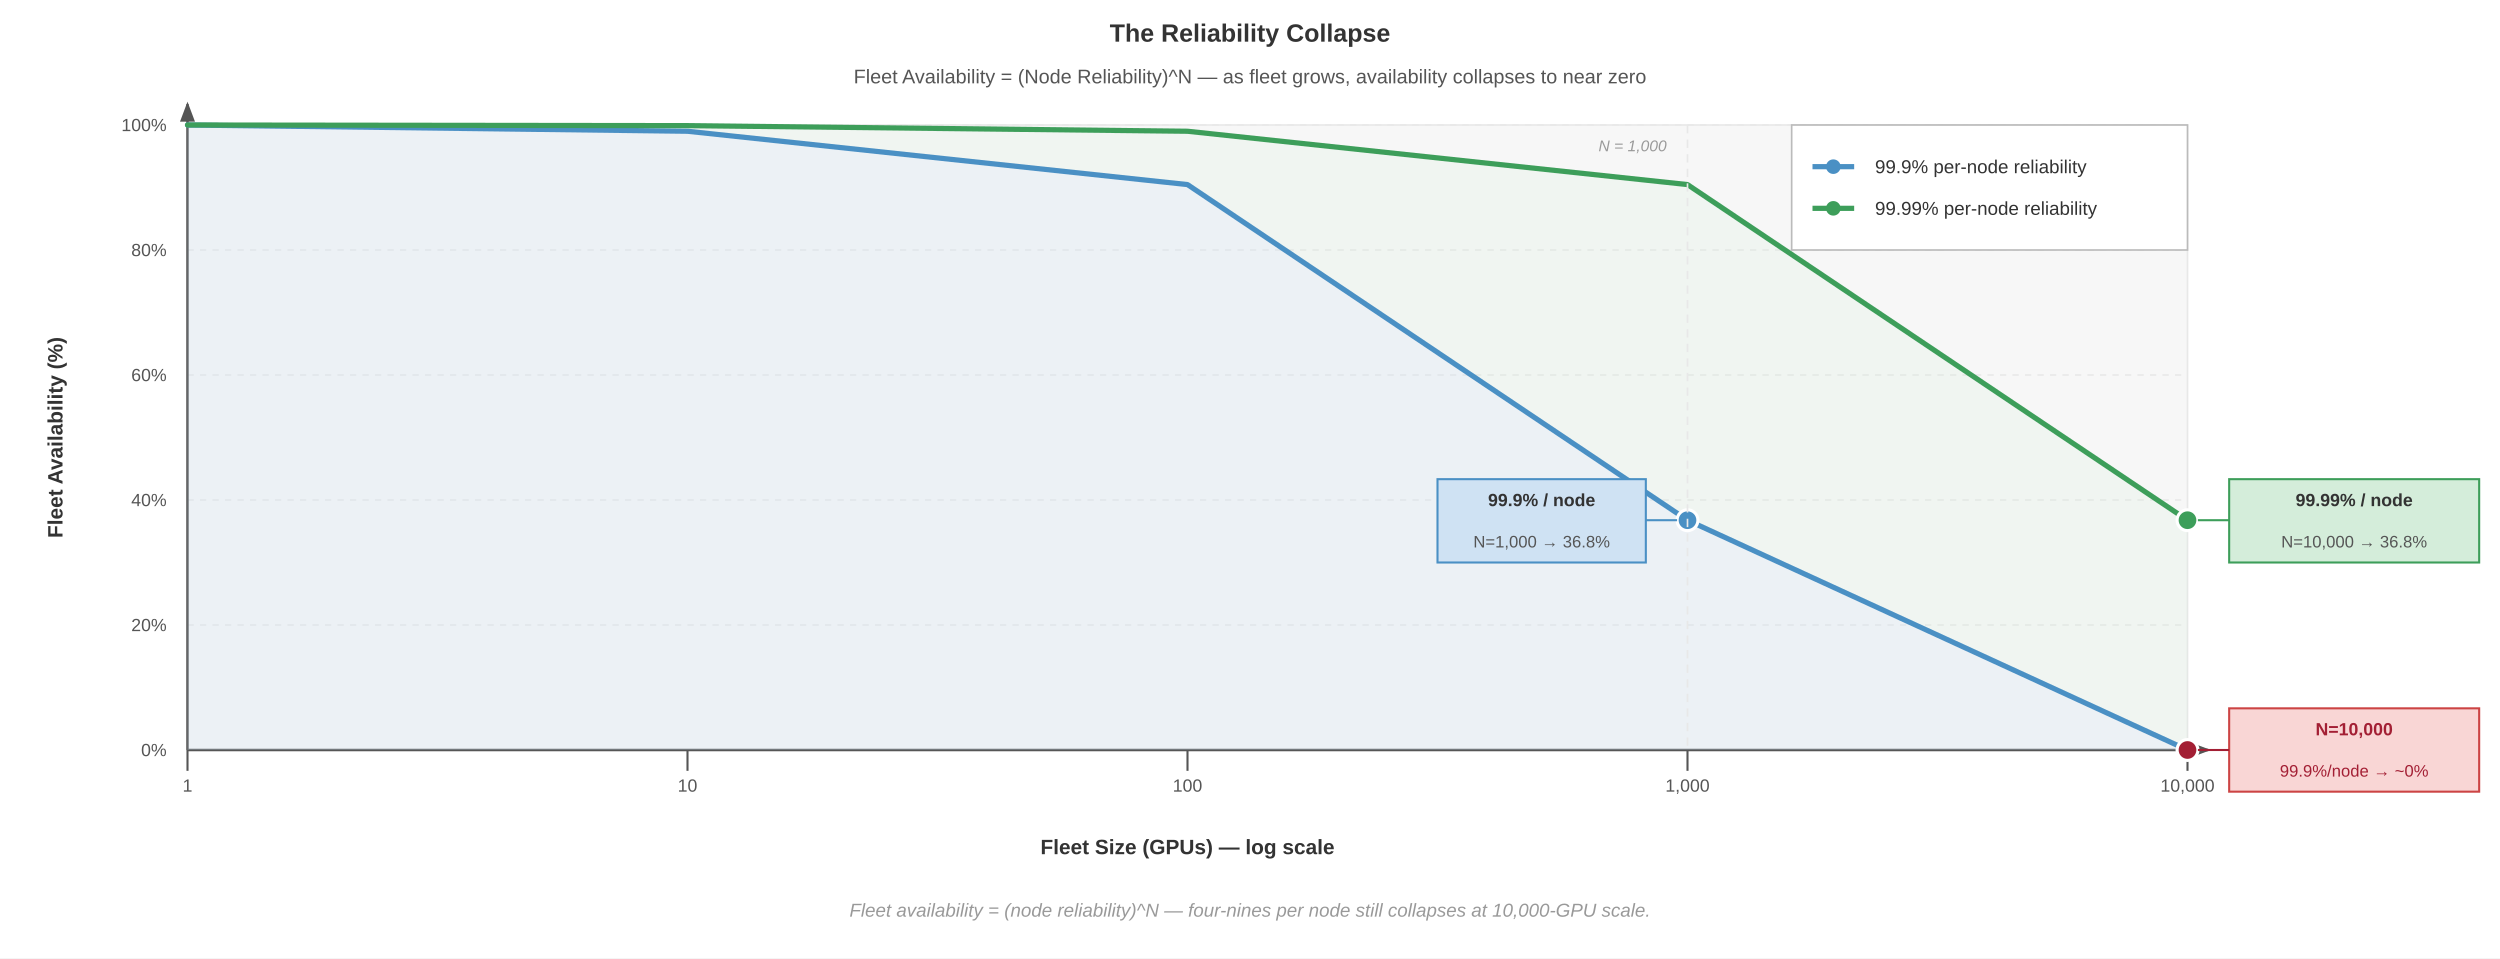
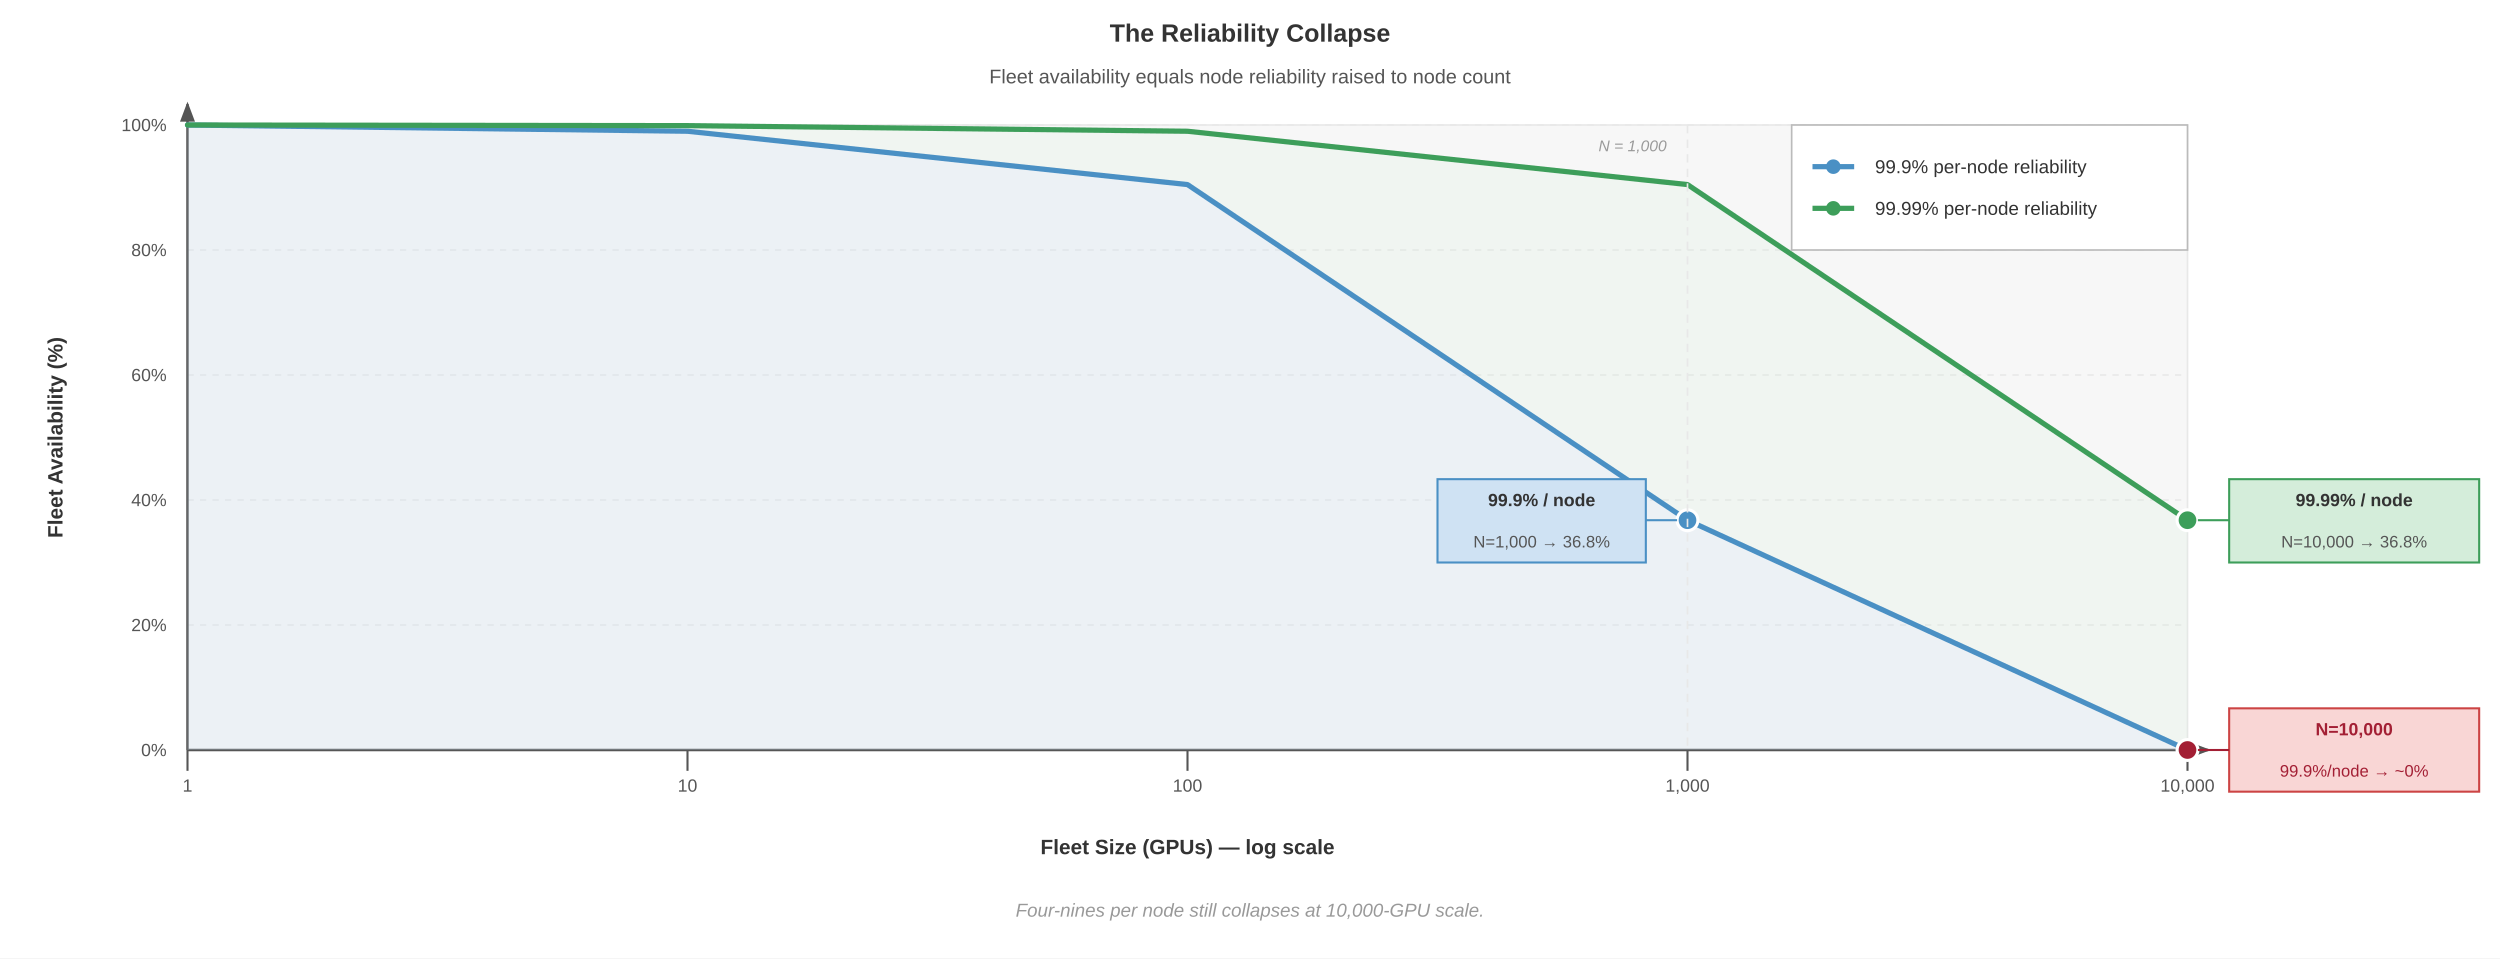
<svg xmlns="http://www.w3.org/2000/svg" font-family="Arial, Helvetica, sans-serif" viewBox="0 0 1200 460">
  <rect width="1200" height="460" fill="#fff" />
  <defs>
    <marker id="arrow" markerWidth="8" markerHeight="6" refX="7" refY="3" orient="auto">
      <path d="M0,0 L8,3 L0,6 Z" fill="#555" />
    </marker>
    <marker id="arrow-red" markerWidth="8" markerHeight="6" refX="7" refY="3" orient="auto">
      <path d="M0,0 L8,3 L0,6 Z" fill="#a31f34" />
    </marker>
    <marker id="arrow-green" markerWidth="8" markerHeight="6" refX="7" refY="3" orient="auto">
      <path d="M0,0 L8,3 L0,6 Z" fill="#3d9e5a" />
    </marker>
  </defs>
  <text x="600" y="20" text-anchor="middle" font-size="12" font-weight="700" fill="#333">The Reliability Collapse</text>
-   <text x="600" y="40" text-anchor="middle" font-size="9.5" fill="#555">Fleet Availability = (Node Reliability)^N — as fleet grows, availability collapses to near zero</text>
+   <text x="600" y="40" text-anchor="middle" font-size="9.5" fill="#555">Fleet availability equals node reliability raised to node count</text>
  <rect x="90" y="60" width="960" height="300" fill="#f7f7f7" stroke="#e8e8e8" stroke-width="0.8" />
  <line x1="90" y1="60" x2="1050" y2="60" stroke="#e8e8e8" stroke-width="0.8" stroke-dasharray="3,3" />
  <text x="80" y="60" text-anchor="end" font-size="8.5" fill="#555" dominant-baseline="central">100%</text>
  <line x1="90" y1="120" x2="1050" y2="120" stroke="#e8e8e8" stroke-width="0.8" stroke-dasharray="3,3" />
  <text x="80" y="120" text-anchor="end" font-size="8.5" fill="#555" dominant-baseline="central">80%</text>
  <line x1="90" y1="180" x2="1050" y2="180" stroke="#e8e8e8" stroke-width="0.8" stroke-dasharray="3,3" />
  <text x="80" y="180" text-anchor="end" font-size="8.5" fill="#555" dominant-baseline="central">60%</text>
  <line x1="90" y1="240" x2="1050" y2="240" stroke="#e8e8e8" stroke-width="0.8" stroke-dasharray="3,3" />
  <text x="80" y="240" text-anchor="end" font-size="8.5" fill="#555" dominant-baseline="central">40%</text>
  <line x1="90" y1="300" x2="1050" y2="300" stroke="#e8e8e8" stroke-width="0.8" stroke-dasharray="3,3" />
  <text x="80" y="300" text-anchor="end" font-size="8.5" fill="#555" dominant-baseline="central">20%</text>
  <line x1="90" y1="360" x2="1050" y2="360" stroke="#bbb" stroke-width="1.0" />
  <text x="80" y="360" text-anchor="end" font-size="8.5" fill="#555" dominant-baseline="central">0%</text>
  <text x="90" y="380" text-anchor="middle" font-size="8.5" fill="#555">1</text>
  <text x="330" y="380" text-anchor="middle" font-size="8.5" fill="#555">10</text>
  <text x="570" y="380" text-anchor="middle" font-size="8.5" fill="#555">100</text>
  <text x="810" y="380" text-anchor="middle" font-size="8.5" fill="#555">1,000</text>
  <text x="1050" y="380" text-anchor="middle" font-size="8.5" fill="#555">10,000</text>
  <line x1="90" y1="360" x2="90" y2="370" stroke="#555" stroke-width="1.0" />
  <line x1="330" y1="360" x2="330" y2="370" stroke="#555" stroke-width="1.0" />
  <line x1="570" y1="360" x2="570" y2="370" stroke="#555" stroke-width="1.0" />
  <line x1="810" y1="360" x2="810" y2="370" stroke="#555" stroke-width="1.0" />
  <line x1="1050" y1="360" x2="1050" y2="370" stroke="#555" stroke-width="1.0" />
  <text x="570" y="410" text-anchor="middle" font-size="10" font-weight="700" fill="#333">Fleet Size (GPUs) — log scale</text>
  <text x="30" y="210" text-anchor="middle" font-size="10" font-weight="700" fill="#333" transform="rotate(-90, 30, 210)">Fleet Availability (%)</text>
  <line x1="90" y1="360" x2="90" y2="50" stroke="#555" stroke-width="1.2" marker-end="url(#arrow)" />
  <line x1="90" y1="360" x2="1060" y2="360" stroke="#555" stroke-width="1.2" marker-end="url(#arrow)" />
  <polygon points="90,360 90,60 330,63 570,88.6 810,249.7 1050,360" fill="#cfe2f3" fill-opacity="0.25" />
  <polygon points="90,60 330,60.3 570,63 810,88.6 1050,249.7 1050,360 810,249.7 570,88.6 330,63" fill="#d4edda" fill-opacity="0.20" />
  <polyline points="90,60 330,63 570,88.6 810,249.7 1050,360" fill="none" stroke="#4a90c4" stroke-width="2.5" stroke-linejoin="round" stroke-linecap="round" />
  <polyline points="90,60 330,60.3 570,63 810,88.6 1050,249.7" fill="none" stroke="#3d9e5a" stroke-width="2.5" stroke-linejoin="round" stroke-linecap="round" />
  <circle cx="810" cy="249.7" r="5" fill="#4a90c4" stroke="#fff" stroke-width="1.5" />
  <rect x="690" y="230" width="100" height="40" fill="#cfe2f3" stroke="#4a90c4" stroke-width="1.0" />
  <text x="740" y="240" text-anchor="middle" font-size="8.5" font-weight="700" fill="#333" dominant-baseline="central">99.9% / node</text>
  <text x="740" y="260" text-anchor="middle" font-size="8" fill="#555" dominant-baseline="central">N=1,000 → 36.8%</text>
  <line x1="790" y1="249.7" x2="805" y2="249.7" stroke="#4a90c4" stroke-width="1.0" />
  <circle cx="1050" cy="360" r="5" fill="#a31f34" stroke="#fff" stroke-width="1.5" />
  <rect x="1070" y="340" width="120" height="40" fill="#f9d6d5" stroke="#c44" stroke-width="1.0" />
  <text x="1130" y="350" text-anchor="middle" font-size="8.5" font-weight="700" fill="#a31f34" dominant-baseline="central">N=10,000</text>
  <text x="1130" y="370" text-anchor="middle" font-size="8" fill="#a31f34" dominant-baseline="central">99.9%/node → ~0%</text>
  <line x1="1055" y1="360" x2="1070" y2="360" stroke="#a31f34" stroke-width="1.0" />
  <circle cx="1050" cy="249.7" r="5" fill="#3d9e5a" stroke="#fff" stroke-width="1.5" />
  <rect x="1070" y="230" width="120" height="40" fill="#d4edda" stroke="#3d9e5a" stroke-width="1.0" />
  <text x="1130" y="240" text-anchor="middle" font-size="8.5" font-weight="700" fill="#333" dominant-baseline="central">99.99% / node</text>
  <text x="1130" y="260" text-anchor="middle" font-size="8" fill="#555" dominant-baseline="central">N=10,000 → 36.8%</text>
  <line x1="1055" y1="249.7" x2="1070" y2="249.7" stroke="#3d9e5a" stroke-width="1.0" />
  <rect x="860" y="60" width="190" height="60" fill="#fff" stroke="#bbb" stroke-width="0.8" />
  <line x1="870" y1="80" x2="890" y2="80" stroke="#4a90c4" stroke-width="2.5" />
  <circle cx="880" cy="80" r="3.5" fill="#4a90c4" />
  <text x="900" y="80" font-size="9" fill="#333" dominant-baseline="central">99.9% per-node reliability</text>
  <line x1="870" y1="100" x2="890" y2="100" stroke="#3d9e5a" stroke-width="2.5" />
  <circle cx="880" cy="100" r="3.5" fill="#3d9e5a" />
  <text x="900" y="100" font-size="9" fill="#333" dominant-baseline="central">99.99% per-node reliability</text>
  <line x1="810" y1="60" x2="810" y2="360" stroke="#e8e8e8" stroke-dasharray="4,3" stroke-width="0.8" />
  <text x="800" y="70" text-anchor="end" font-size="7.5" fill="#999" font-style="italic" dominant-baseline="central">N = 1,000</text>
-   <text x="600" y="440" text-anchor="middle" font-size="9" font-style="italic" fill="#999">Fleet availability = (node reliability)^N  — four-nines per node still collapses at 10,000-GPU scale.</text>
+   <text x="600" y="440" text-anchor="middle" font-size="9" font-style="italic" fill="#999">Four-nines per node still collapses at 10,000-GPU scale.</text>
</svg>
